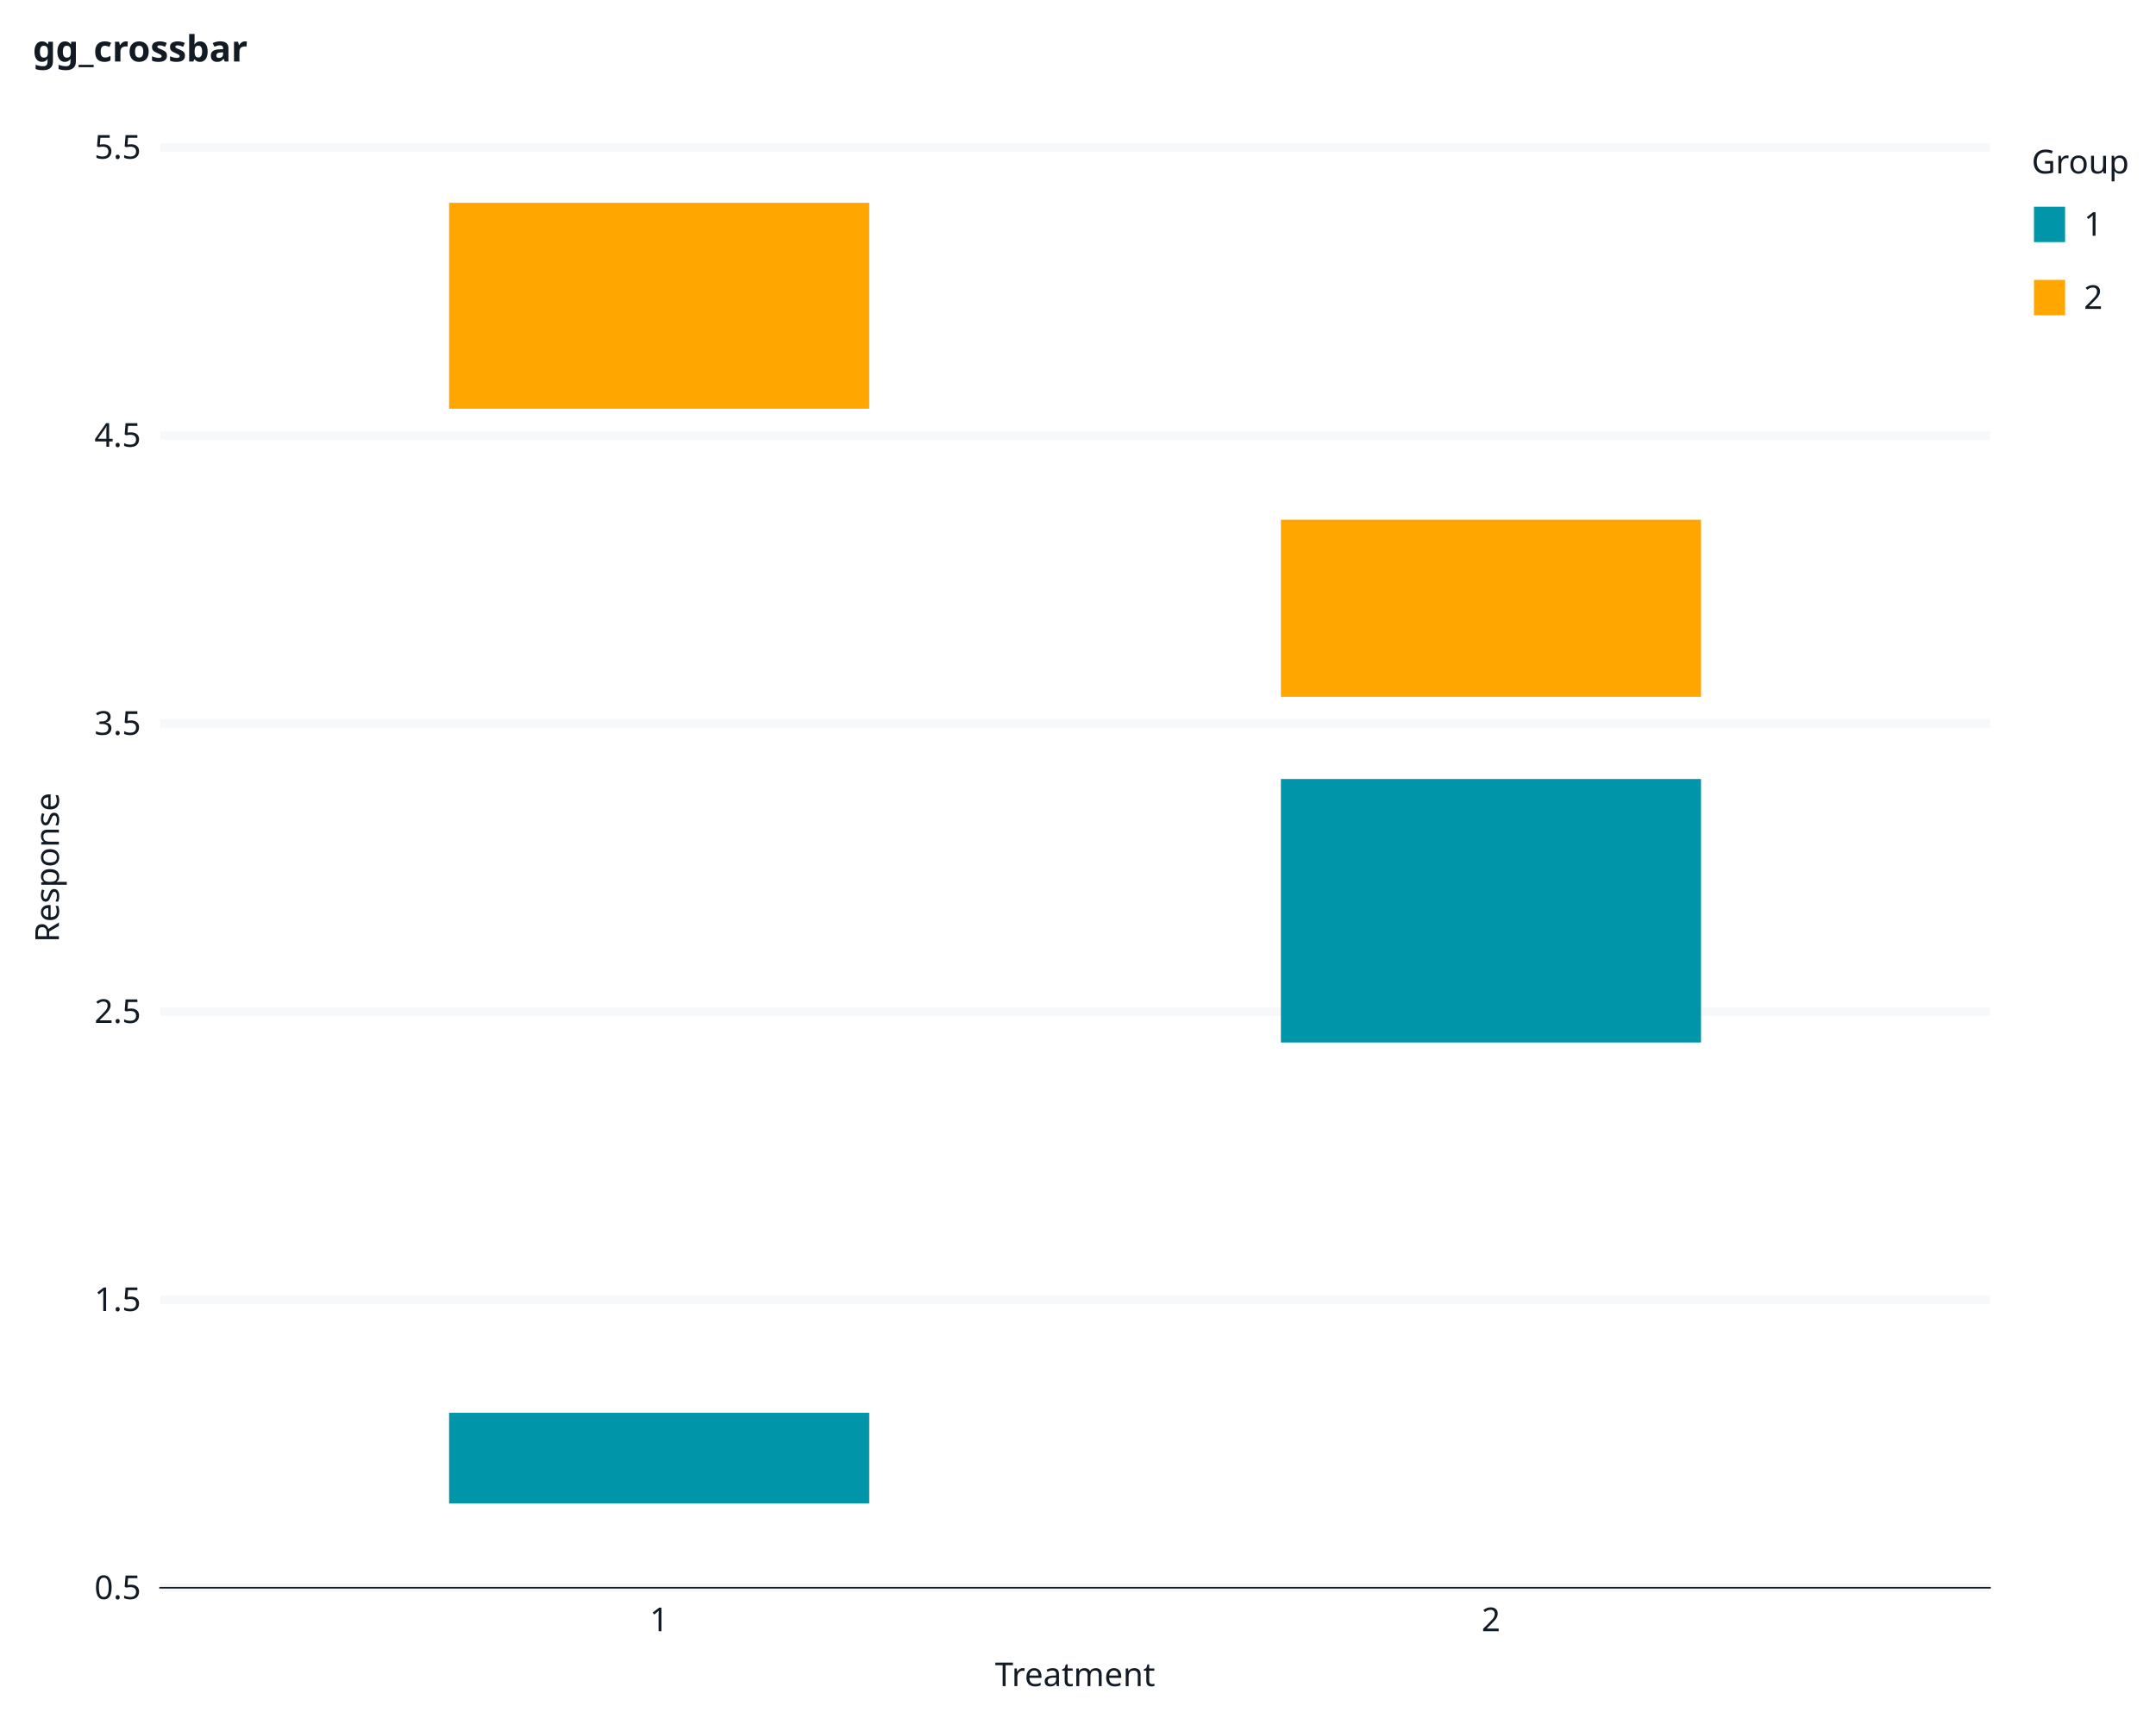
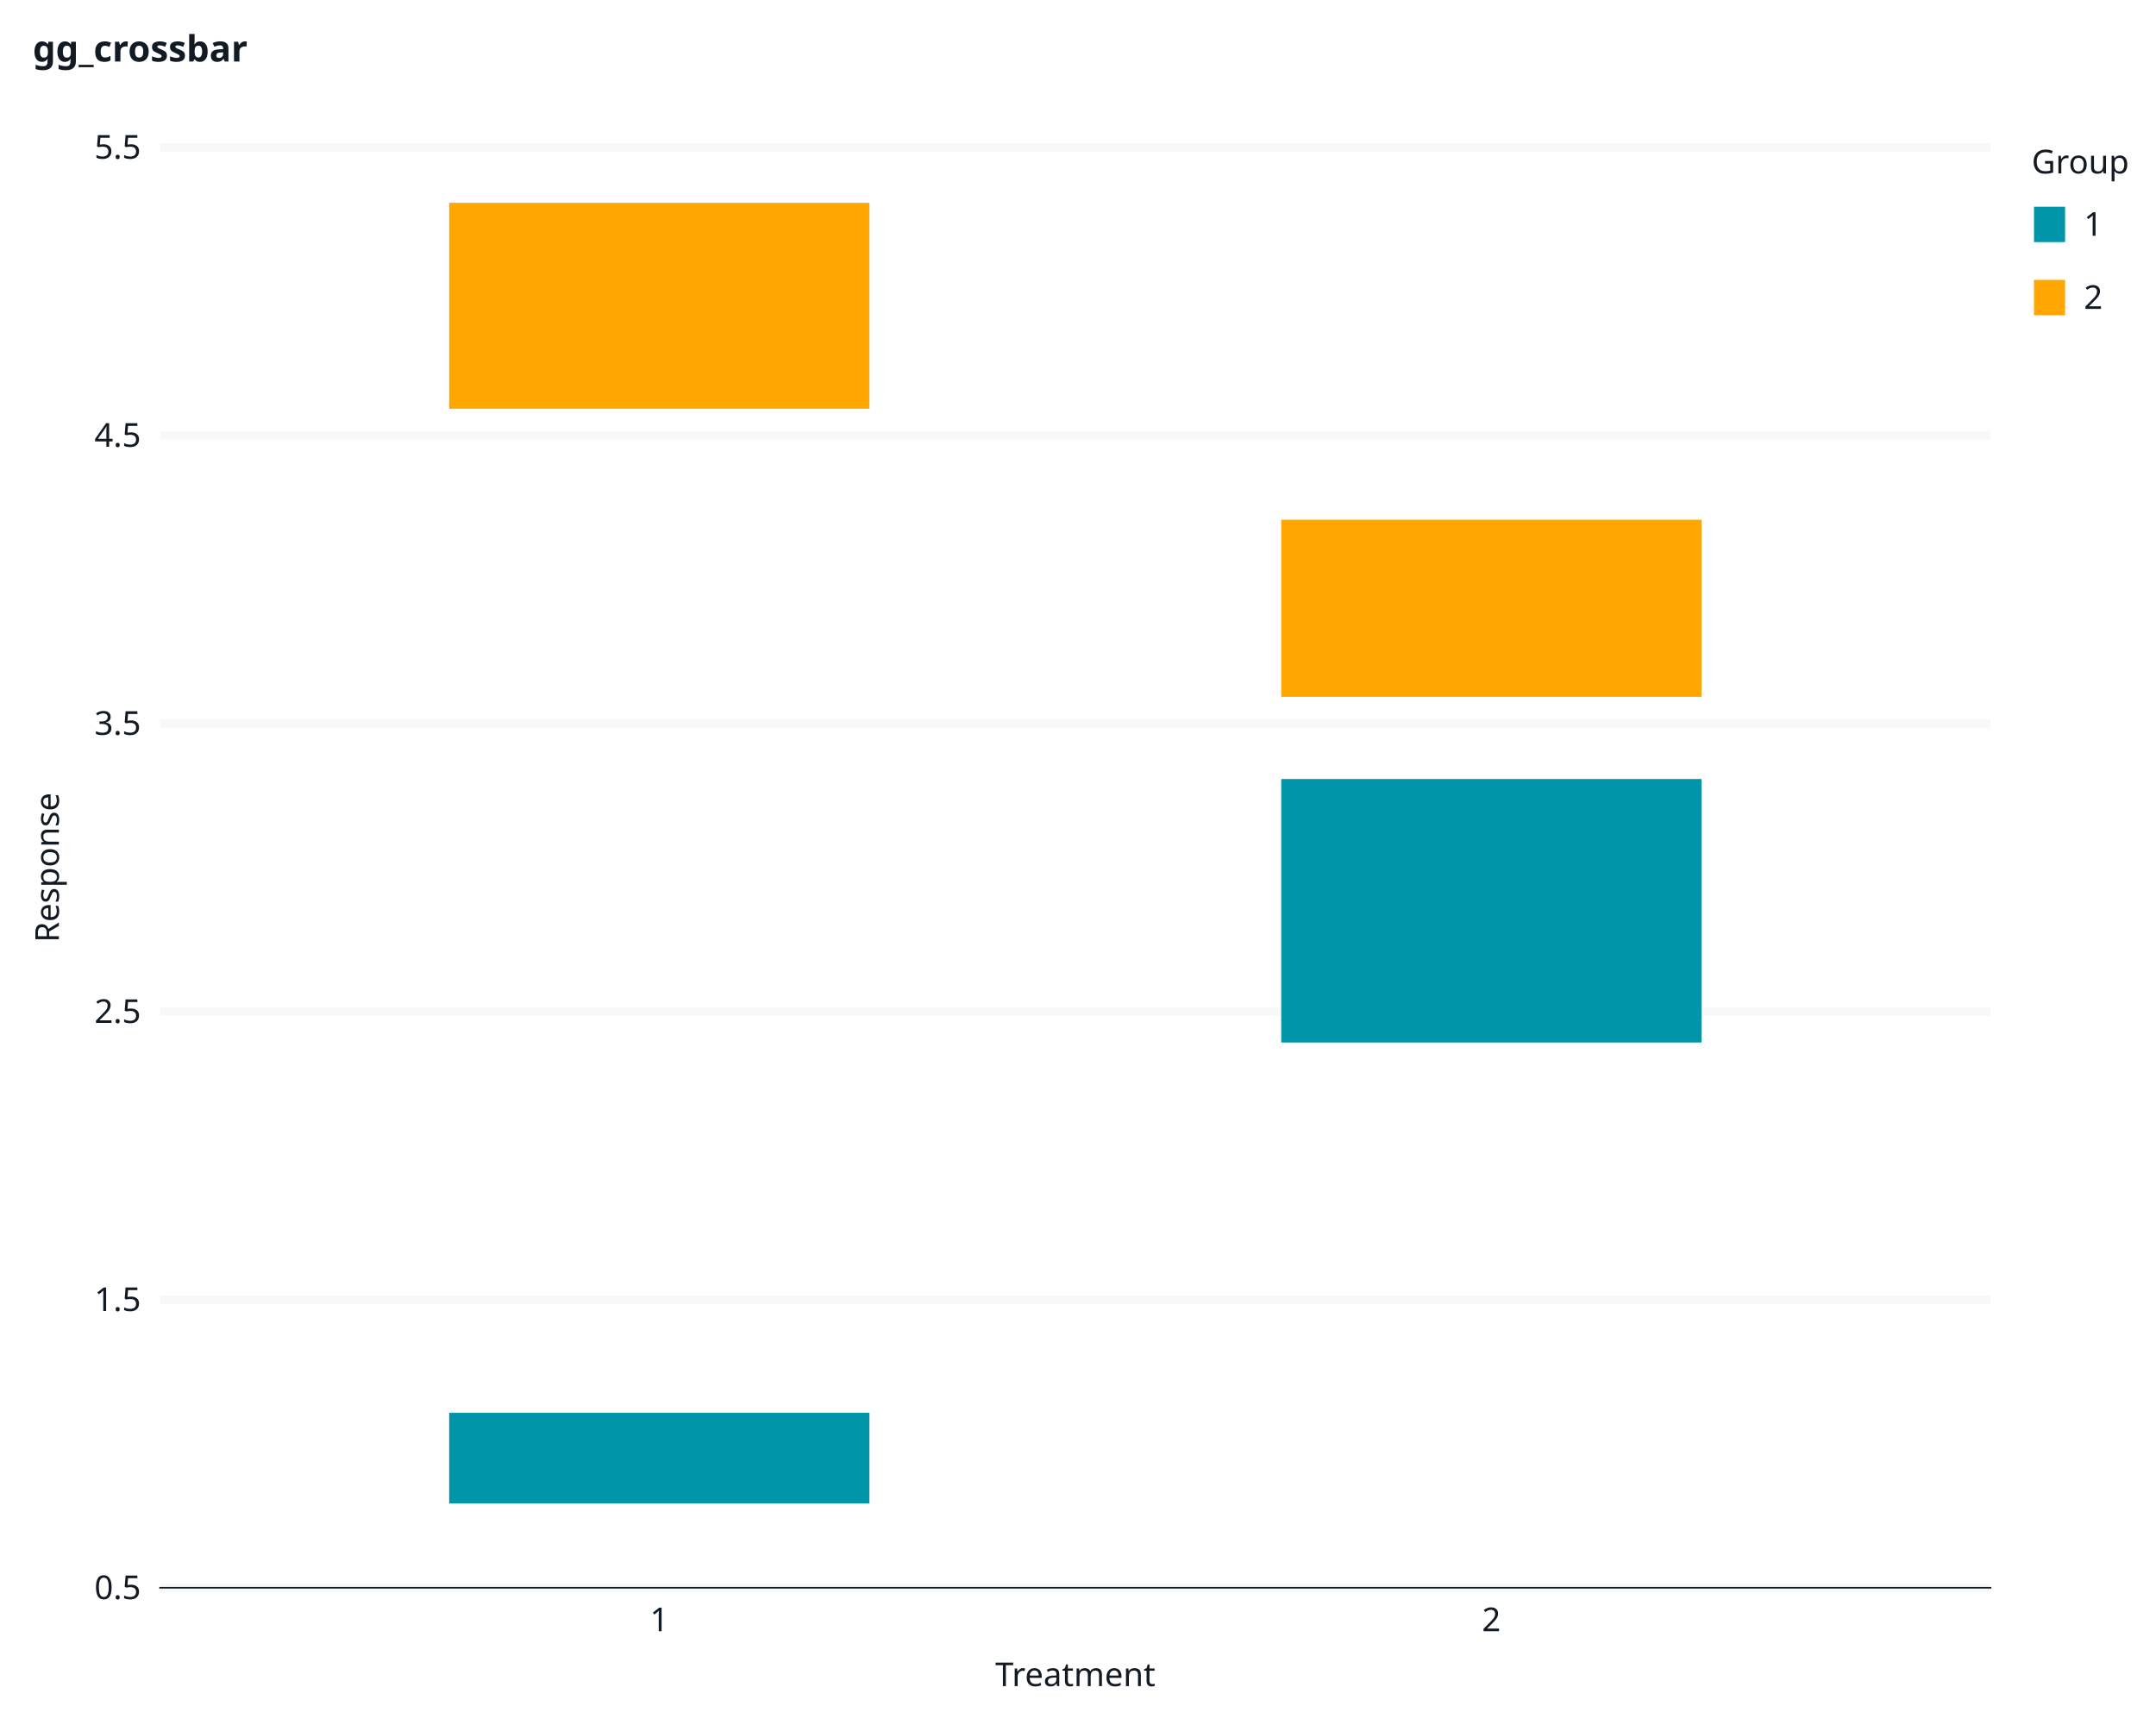
<svg xmlns="http://www.w3.org/2000/svg" class="svglite" data-engine-version="2.0" width="720.00pt" height="576.00pt" viewBox="0 0 720.00 576.00">
  <defs>
    <style type="text/css">
    .svglite line, .svglite polyline, .svglite polygon, .svglite path, .svglite rect, .svglite circle {
      fill: none;
      stroke: #000000;
      stroke-linecap: round;
      stroke-linejoin: round;
      stroke-miterlimit: 10.00;
    }
  </style>
  </defs>
  <rect width="100%" height="100%" style="stroke: none; fill: #FFFFFF;" />
  <defs>
    <clipPath id="cpMC4wMHw3MjAuMDB8MC4wMHw1NzYuMDA=">
      <rect x="0.00" y="0.00" width="720.00" height="576.00" />
    </clipPath>
  </defs>
  <g clip-path="url(#cpMC4wMHw3MjAuMDB8MC4wMHw1NzYuMDA=)">
    <rect x="0" y="0.00" width="720.00" height="576.00" style="stroke-width: 1.07; stroke: #FFFFFF; fill: #FFFFFF;" />
-     <rect x="53.46" y="49.20" width="611.12" height="480.98" style="stroke-width: 1.07; stroke: #FFFFFF; fill: #FFFFFF;" />
-     <polyline points="53.46,530.17 664.57,530.17 " style="stroke-width: 2.84; stroke: #F6F8FA; stroke-linecap: butt;" />
-     <polyline points="53.46,433.98 664.57,433.98 " style="stroke-width: 2.84; stroke: #F6F8FA; stroke-linecap: butt;" />
-     <polyline points="53.46,337.78 664.57,337.78 " style="stroke-width: 2.84; stroke: #F6F8FA; stroke-linecap: butt;" />
-     <polyline points="53.46,241.59 664.57,241.59 " style="stroke-width: 2.84; stroke: #F6F8FA; stroke-linecap: butt;" />
-     <polyline points="53.46,145.39 664.57,145.39 " style="stroke-width: 2.84; stroke: #F6F8FA; stroke-linecap: butt;" />
-     <polyline points="53.46,49.20 664.57,49.20 " style="stroke-width: 2.84; stroke: #F6F8FA; stroke-linecap: butt;" />
-     <polyline points="220.13,530.17 220.13,49.20 " style="stroke-width: 2.84; stroke: none; stroke-linecap: butt;" />
-     <polyline points="497.91,530.17 497.91,49.20 " style="stroke-width: 2.84; stroke: none; stroke-linecap: butt;" />
-     <polygon points="150.68,472.46 150.68,501.31 289.57,501.31 289.57,472.46 150.68,472.46 " style="stroke-width: 1.41; stroke: #0095A8; stroke-linecap: butt; stroke-linejoin: miter; fill: #0095A8;" />
-     <polygon points="150.68,68.43 150.68,135.77 289.57,135.77 289.57,68.43 150.68,68.43 " style="stroke-width: 1.41; stroke: #FFA600; stroke-linecap: butt; stroke-linejoin: miter; fill: #FFA600;" />
-     <polygon points="428.46,260.83 428.46,347.40 567.35,347.40 567.35,260.83 428.46,260.83 " style="stroke-width: 1.41; stroke: #0095A8; stroke-linecap: butt; stroke-linejoin: miter; fill: #0095A8;" />
-     <polygon points="428.46,174.25 428.46,231.97 567.35,231.97 567.35,174.25 428.46,174.25 " style="stroke-width: 1.41; stroke: #FFA600; stroke-linecap: butt; stroke-linejoin: miter; fill: #FFA600;" />
-     <line x1="150.68" y1="482.08" x2="289.57" y2="482.08" style="stroke-width: 3.52; stroke: #0095A8; stroke-linecap: butt; stroke-linejoin: miter;" />
-     <line x1="150.68" y1="97.29" x2="289.57" y2="97.29" style="stroke-width: 3.52; stroke: #FFA600; stroke-linecap: butt; stroke-linejoin: miter;" />
-     <line x1="428.46" y1="289.68" x2="567.35" y2="289.68" style="stroke-width: 3.52; stroke: #0095A8; stroke-linecap: butt; stroke-linejoin: miter;" />
-     <line x1="428.46" y1="193.49" x2="567.35" y2="193.49" style="stroke-width: 3.52; stroke: #FFA600; stroke-linecap: butt; stroke-linejoin: miter;" />
+     <rect x="53.46" y="49.20" width="611.31" height="480.98" style="stroke-width: 1.07; stroke: #FFFFFF; fill: #FFFFFF;" />
+     <polyline points="53.46,530.17 664.76,530.17 " style="stroke-width: 2.84; stroke: #F6F8FA; stroke-linecap: butt;" />
+     <polyline points="53.46,433.98 664.76,433.98 " style="stroke-width: 2.84; stroke: #F6F8FA; stroke-linecap: butt;" />
+     <polyline points="53.46,337.78 664.76,337.78 " style="stroke-width: 2.84; stroke: #F6F8FA; stroke-linecap: butt;" />
+     <polyline points="53.46,241.59 664.76,241.59 " style="stroke-width: 2.84; stroke: #F6F8FA; stroke-linecap: butt;" />
+     <polyline points="53.46,145.39 664.76,145.39 " style="stroke-width: 2.84; stroke: #F6F8FA; stroke-linecap: butt;" />
+     <polyline points="53.46,49.20 664.76,49.20 " style="stroke-width: 2.84; stroke: #F6F8FA; stroke-linecap: butt;" />
+     <polyline points="220.18,530.17 220.18,49.20 " style="stroke-width: 2.84; stroke: none; stroke-linecap: butt;" />
+     <polyline points="498.04,530.17 498.04,49.20 " style="stroke-width: 2.84; stroke: none; stroke-linecap: butt;" />
+     <polygon points="150.71,472.46 150.71,501.31 289.64,501.31 289.64,472.46 150.71,472.46 " style="stroke-width: 1.41; stroke: #0095A8; stroke-linecap: butt; stroke-linejoin: miter; fill: #0095A8;" />
+     <polygon points="150.71,68.43 150.71,135.77 289.64,135.77 289.64,68.43 150.71,68.43 " style="stroke-width: 1.41; stroke: #FFA600; stroke-linecap: butt; stroke-linejoin: miter; fill: #FFA600;" />
+     <polygon points="428.58,260.83 428.58,347.40 567.51,347.40 567.51,260.83 428.58,260.83 " style="stroke-width: 1.41; stroke: #0095A8; stroke-linecap: butt; stroke-linejoin: miter; fill: #0095A8;" />
+     <polygon points="428.58,174.25 428.58,231.97 567.51,231.97 567.51,174.25 428.58,174.25 " style="stroke-width: 1.41; stroke: #FFA600; stroke-linecap: butt; stroke-linejoin: miter; fill: #FFA600;" />
+     <line x1="150.71" y1="482.08" x2="289.64" y2="482.08" style="stroke-width: 3.52; stroke: #0095A8; stroke-linecap: butt; stroke-linejoin: miter;" />
+     <line x1="150.71" y1="97.29" x2="289.64" y2="97.29" style="stroke-width: 3.52; stroke: #FFA600; stroke-linecap: butt; stroke-linejoin: miter;" />
+     <line x1="428.58" y1="289.68" x2="567.51" y2="289.68" style="stroke-width: 3.52; stroke: #0095A8; stroke-linecap: butt; stroke-linejoin: miter;" />
+     <line x1="428.58" y1="193.49" x2="567.51" y2="193.49" style="stroke-width: 3.52; stroke: #FFA600; stroke-linecap: butt; stroke-linejoin: miter;" />
    <polyline points="53.46,530.17 53.46,49.20 " style="stroke-width: 0.53; stroke: none; stroke-linecap: square;" />
    <text x="47.06" y="533.96" text-anchor="end" style="font-size: 11.00px; fill: #121B24; font-family: sans;" textLength="15.29px" lengthAdjust="spacingAndGlyphs">0.5</text>
    <text x="47.06" y="437.76" text-anchor="end" style="font-size: 11.00px; fill: #121B24; font-family: sans;" textLength="15.29px" lengthAdjust="spacingAndGlyphs">1.5</text>
    <text x="47.06" y="341.57" text-anchor="end" style="font-size: 11.00px; fill: #121B24; font-family: sans;" textLength="15.29px" lengthAdjust="spacingAndGlyphs">2.5</text>
    <text x="47.06" y="245.37" text-anchor="end" style="font-size: 11.00px; fill: #121B24; font-family: sans;" textLength="15.29px" lengthAdjust="spacingAndGlyphs">3.5</text>
    <text x="47.06" y="149.18" text-anchor="end" style="font-size: 11.00px; fill: #121B24; font-family: sans;" textLength="15.29px" lengthAdjust="spacingAndGlyphs">4.5</text>
    <text x="47.06" y="52.98" text-anchor="end" style="font-size: 11.00px; fill: #121B24; font-family: sans;" textLength="15.29px" lengthAdjust="spacingAndGlyphs">5.5</text>
    <polyline points="49.80,530.17 53.46,530.17 " style="stroke-width: 0.53; stroke: none; stroke-linecap: butt;" />
    <polyline points="49.80,433.98 53.46,433.98 " style="stroke-width: 0.53; stroke: none; stroke-linecap: butt;" />
    <polyline points="49.80,337.78 53.46,337.78 " style="stroke-width: 0.53; stroke: none; stroke-linecap: butt;" />
    <polyline points="49.80,241.59 53.46,241.59 " style="stroke-width: 0.53; stroke: none; stroke-linecap: butt;" />
    <polyline points="49.80,145.39 53.46,145.39 " style="stroke-width: 0.53; stroke: none; stroke-linecap: butt;" />
    <polyline points="49.80,49.20 53.46,49.20 " style="stroke-width: 0.53; stroke: none; stroke-linecap: butt;" />
-     <polyline points="53.46,530.17 664.57,530.17 " style="stroke-width: 0.53; stroke: #121B24; stroke-linecap: square;" />
-     <polyline points="220.13,533.83 220.13,530.17 " style="stroke-width: 0.53; stroke: none; stroke-linecap: butt;" />
-     <polyline points="497.91,533.83 497.91,530.17 " style="stroke-width: 0.53; stroke: none; stroke-linecap: butt;" />
-     <text x="220.13" y="544.68" text-anchor="middle" style="font-size: 11.00px; fill: #121B24; font-family: sans;" textLength="6.12px" lengthAdjust="spacingAndGlyphs">1</text>
-     <text x="497.91" y="544.68" text-anchor="middle" style="font-size: 11.00px; fill: #121B24; font-family: sans;" textLength="6.12px" lengthAdjust="spacingAndGlyphs">2</text>
-     <text x="359.02" y="563.02" text-anchor="middle" style="font-size: 11.00px; fill: #121B24; font-family: sans;" textLength="50.13px" lengthAdjust="spacingAndGlyphs">Treatment</text>
+     <polyline points="53.46,530.17 664.76,530.17 " style="stroke-width: 0.53; stroke: #121B24; stroke-linecap: square;" />
+     <polyline points="220.18,533.83 220.18,530.17 " style="stroke-width: 0.53; stroke: none; stroke-linecap: butt;" />
+     <polyline points="498.04,533.83 498.04,530.17 " style="stroke-width: 0.53; stroke: none; stroke-linecap: butt;" />
+     <text x="220.18" y="544.68" text-anchor="middle" style="font-size: 11.00px; fill: #121B24; font-family: sans;" textLength="6.12px" lengthAdjust="spacingAndGlyphs">1</text>
+     <text x="498.04" y="544.68" text-anchor="middle" style="font-size: 11.00px; fill: #121B24; font-family: sans;" textLength="6.12px" lengthAdjust="spacingAndGlyphs">2</text>
+     <text x="359.11" y="563.02" text-anchor="middle" style="font-size: 11.00px; fill: #121B24; font-family: sans;" textLength="50.13px" lengthAdjust="spacingAndGlyphs">Treatment</text>
    <text transform="translate(19.67,289.68) rotate(-90)" text-anchor="middle" style="font-size: 11.00px; fill: #121B24; font-family: sans;" textLength="49.55px" lengthAdjust="spacingAndGlyphs">Response</text>
    <rect x="670.24" y="49.20" width="27.84" height="68.79" style="stroke-width: 1.07; stroke: #FFFFFF; fill: #FFFFFF;" />
    <text x="678.46" y="57.91" style="font-size: 11.00px; fill: #121B24; font-family: sans;" textLength="30.58px" lengthAdjust="spacingAndGlyphs">Group</text>
    <rect x="678.46" y="64.53" width="11.96" height="20.81" style="stroke-width: 1.07; stroke: #FFFFFF; fill: #FFFFFF;" />
    <rect x="679.96" y="69.73" width="8.97" height="10.41" style="stroke-width: 1.41; stroke: #0095A8; stroke-linecap: butt; stroke-linejoin: miter; fill: #0095A8;" />
    <polyline points="679.96,74.93 688.92,74.93 " style="stroke-width: 1.41; stroke: #0095A8; stroke-linecap: butt; stroke-linejoin: miter;" />
    <rect x="678.46" y="88.96" width="11.96" height="20.81" style="stroke-width: 1.07; stroke: #FFFFFF; fill: #FFFFFF;" />
    <rect x="679.96" y="94.16" width="8.97" height="10.41" style="stroke-width: 1.41; stroke: #FFA600; stroke-linecap: butt; stroke-linejoin: miter; fill: #FFA600;" />
    <polyline points="679.96,99.36 688.92,99.36 " style="stroke-width: 1.41; stroke: #FFA600; stroke-linecap: butt; stroke-linejoin: miter;" />
    <text x="695.90" y="78.72" style="font-size: 11.00px; fill: #121B24; font-family: sans;" textLength="6.12px" lengthAdjust="spacingAndGlyphs">1</text>
    <text x="695.90" y="103.15" style="font-size: 11.00px; fill: #121B24; font-family: sans;" textLength="6.12px" lengthAdjust="spacingAndGlyphs">2</text>
    <text x="10.96" y="20.54" style="font-size: 12.10px; font-weight: bold; fill: #121B24; font-family: sans;" textLength="66.60px" lengthAdjust="spacingAndGlyphs">gg_crossbar</text>
  </g>
</svg>
